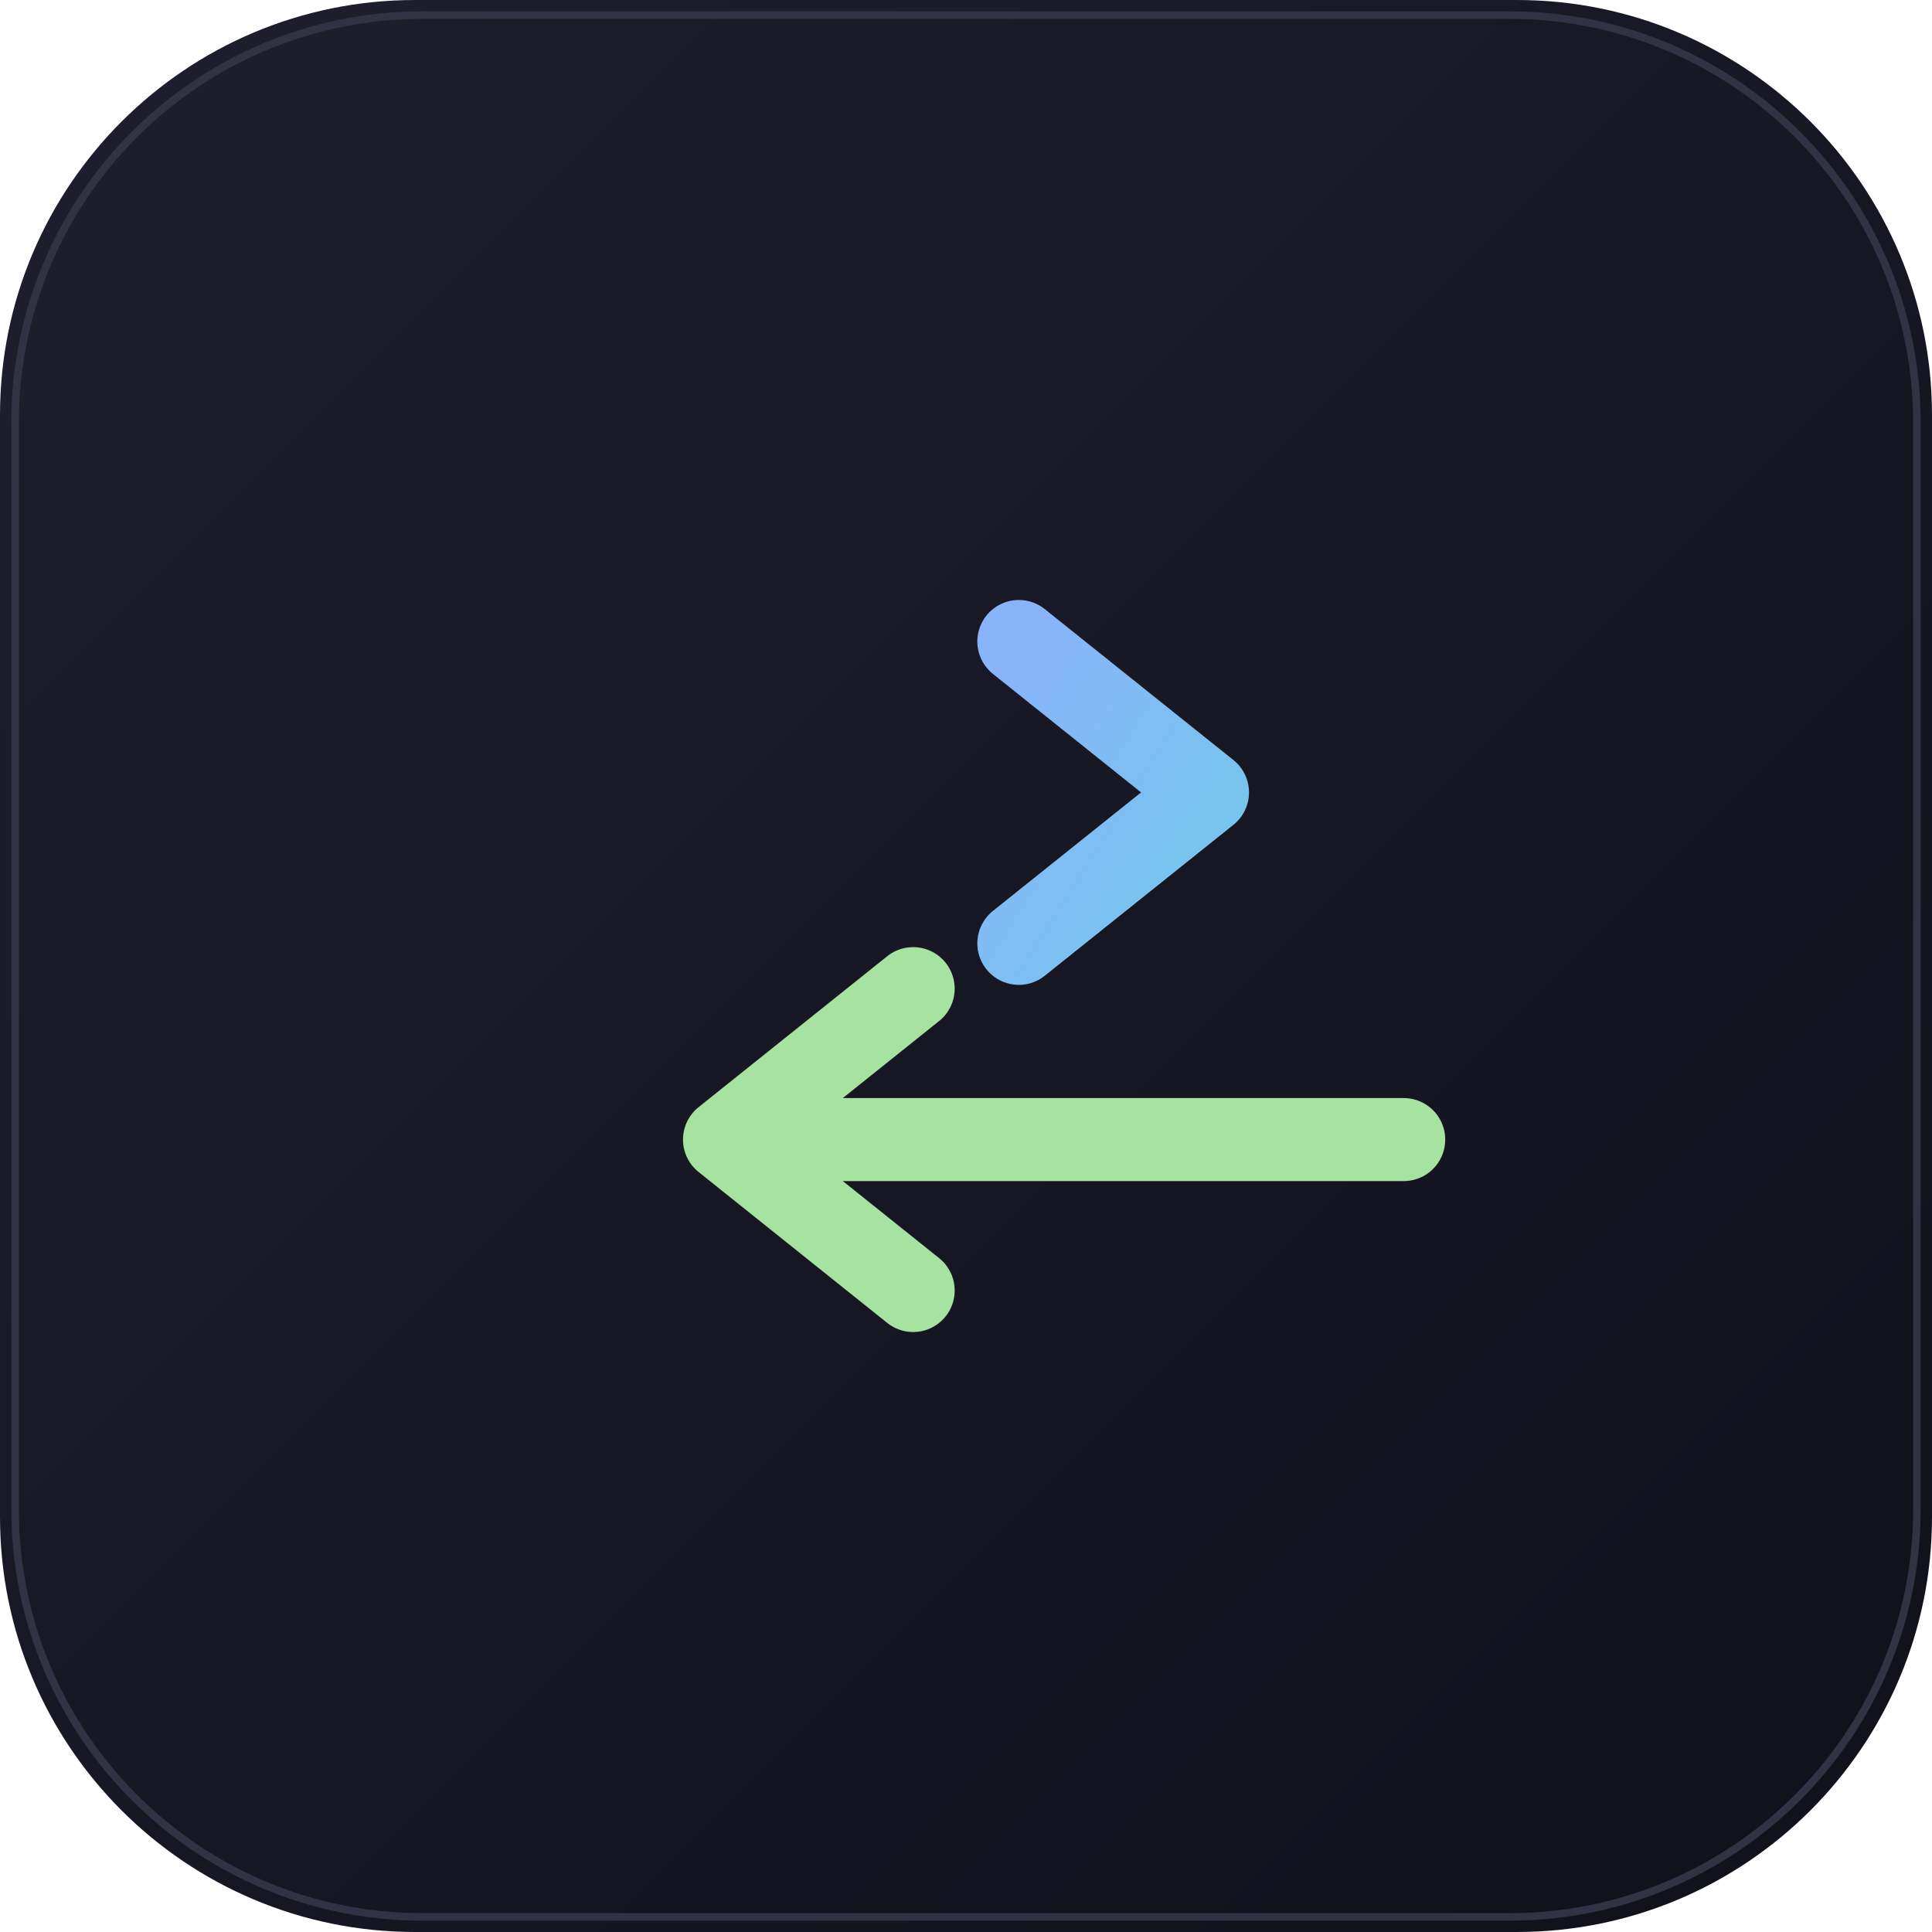
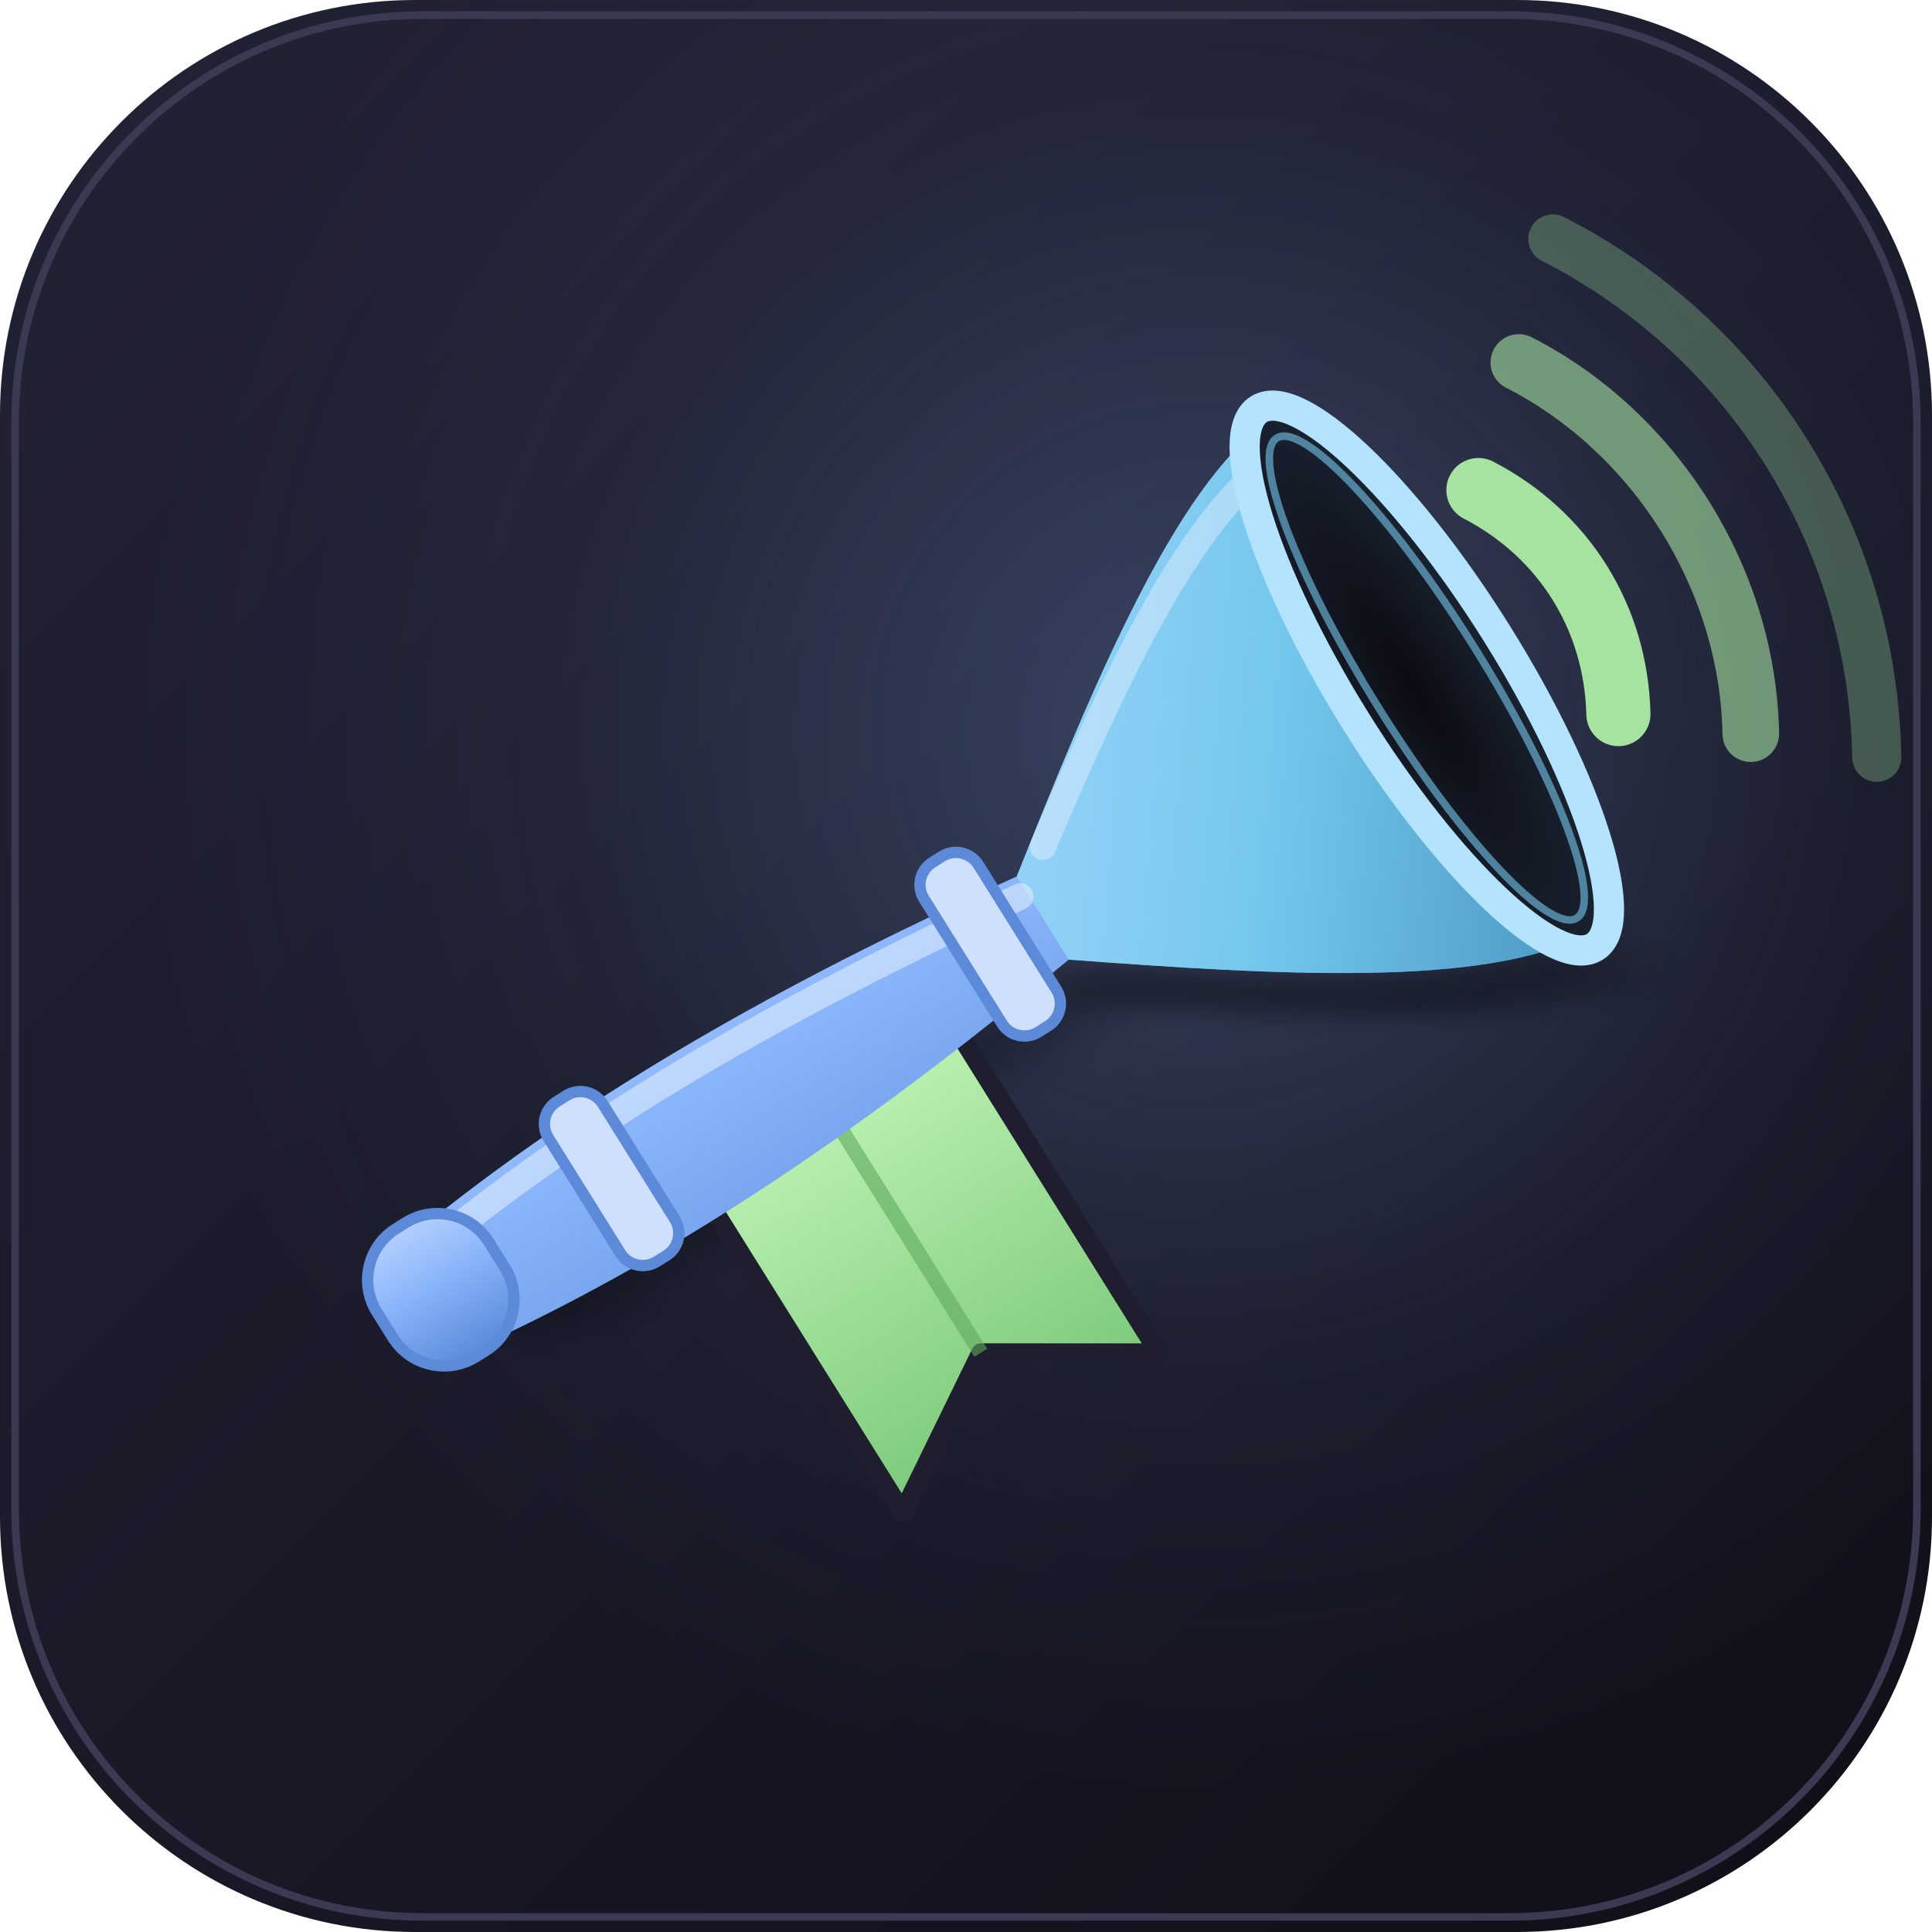
<svg xmlns="http://www.w3.org/2000/svg" viewBox="0 0 1024 1024">
  <defs>
    <linearGradient id="bg" x1="0%" y1="0%" x2="100%" y2="100%">
-       <stop offset="0%" stop-color="#1e1e2e" />
-       <stop offset="100%" stop-color="#11111b" />
+       <stop offset="0%" stop-color="#232337" />
+       <stop offset="100%" stop-color="#0f0f18" />
    </linearGradient>
-     <linearGradient id="accent" x1="0%" y1="0%" x2="100%" y2="100%">
-       <stop offset="0%" stop-color="#89b4fa" />
-       <stop offset="100%" stop-color="#74c7ec" />
+     <radialGradient id="glow" cx="62%" cy="38%" r="55%">
+       <stop offset="0%" stop-color="#89b4fa" stop-opacity="0.28" />
+       <stop offset="60%" stop-color="#89b4fa" stop-opacity="0.06" />
+       <stop offset="100%" stop-color="#89b4fa" stop-opacity="0" />
+     </radialGradient>
+     <linearGradient id="tube" x1="0" y1="0" x2="0" y2="1">
+       <stop offset="0%" stop-color="#b4d0ff" />
+       <stop offset="45%" stop-color="#89b4fa" />
+       <stop offset="100%" stop-color="#5c8ad8" />
    </linearGradient>
+     <linearGradient id="bell" x1="0" y1="0" x2="1" y2="1">
+       <stop offset="0%" stop-color="#a6d8ff" />
+       <stop offset="55%" stop-color="#74c7ec" />
+       <stop offset="100%" stop-color="#4a98c4" />
+     </linearGradient>
+     <radialGradient id="mouth" cx="40%" cy="50%" r="70%">
+       <stop offset="0%" stop-color="#0b0b12" />
+       <stop offset="100%" stop-color="#1e2a3a" />
+     </radialGradient>
+     <linearGradient id="pennant" x1="0" y1="0" x2="0" y2="1">
+       <stop offset="0%" stop-color="#b9f0b0" />
+       <stop offset="100%" stop-color="#7cc97a" />
+     </linearGradient>
+     <filter id="soft" x="-20%" y="-20%" width="140%" height="140%">
+       <feGaussianBlur stdDeviation="18" />
+     </filter>
  </defs>
  <rect width="1024" height="1024" rx="220" ry="220" fill="url(#bg)" />
-   <rect x="8" y="8" width="1008" height="1008" rx="216" ry="216" fill="none" stroke="#313244" stroke-width="4" />
-   <line x1="280" y1="420" x2="620" y2="420" stroke="url(#accent)" stroke-width="44" stroke-linecap="round" />
-   <polyline points="540,340 640,420 540,500" fill="none" stroke="url(#accent)" stroke-width="44" stroke-linecap="round" stroke-linejoin="round" />
-   <line x1="744" y1="604" x2="404" y2="604" stroke="#a6e3a1" stroke-width="44" stroke-linecap="round" />
-   <polyline points="484,524 384,604 484,684" fill="none" stroke="#a6e3a1" stroke-width="44" stroke-linecap="round" stroke-linejoin="round" />
+   <rect width="1024" height="1024" rx="220" ry="220" fill="url(#glow)" />
+   <rect x="8" y="8" width="1008" height="1008" rx="216" ry="216" fill="none" stroke="#3a3a52" stroke-width="4" />
+   <g transform="rotate(-32 512 512)">
+     <path d="M212 538 C330 530, 470 540, 560 540 C650 606, 740 668, 800 672 L800 700 C740 696, 650 632, 560 566 C470 566, 330 556, 212 564 Z" fill="#000" opacity="0.35" filter="url(#soft)" />
+     <path d="M330 540 L330 740 L410 690 L490 740 L490 540 Z" fill="url(#pennant)" />
+     <path d="M330 540 L330 740 L410 690 L490 740 L490 540 Z" fill="none" stroke="#1e1e2e" stroke-width="10" stroke-linejoin="round" />
+     <path d="M410 548 L410 690" stroke="#5fa85e" stroke-width="8" opacity="0.6" />
+     <path d="M200 476 C320 462, 440 470, 560 486 C650 420, 740 356, 800 352              L800 672              C740 668, 650 604, 560 538 C440 554, 320 562, 200 548 Z" fill="url(#tube)" />
+     <path d="M560 486 C650 420, 740 356, 800 352 L800 672 C740 668, 650 604, 560 538 Z" fill="url(#bell)" />
+     <path d="M214 486 C330 474, 440 482, 556 496" fill="none" stroke="#e6f0ff" stroke-width="14" stroke-linecap="round" opacity="0.55" />
+     <path d="M580 480 C660 424, 730 380, 782 372" fill="none" stroke="#e6f0ff" stroke-width="14" stroke-linecap="round" opacity="0.45" />
+     <rect x="276" y="458" width="34" height="100" rx="14" fill="#cfe0ff" />
+     <rect x="276" y="458" width="34" height="100" rx="14" fill="none" stroke="#5c8ad8" stroke-width="6" />
+     <rect x="512" y="456" width="34" height="106" rx="14" fill="#cfe0ff" />
+     <rect x="512" y="456" width="34" height="106" rx="14" fill="none" stroke="#5c8ad8" stroke-width="6" />
+     <rect x="150" y="470" width="70" height="80" rx="32" fill="url(#tube)" />
+     <rect x="150" y="470" width="70" height="80" rx="32" fill="none" stroke="#5c8ad8" stroke-width="6" />
+     <ellipse cx="800" cy="512" rx="44" ry="168" fill="url(#mouth)" />
+     <ellipse cx="800" cy="512" rx="44" ry="168" fill="none" stroke="#b4e3ff" stroke-width="16" />
+     <ellipse cx="800" cy="512" rx="30" ry="150" fill="none" stroke="#74c7ec" stroke-width="4" opacity="0.6" />
+     <g fill="none" stroke="#a6e3a1" stroke-linecap="round">
+       <path d="M876 442 C902 486, 902 538, 876 582" stroke-width="34" />
+       <path d="M930 396 C972 466, 972 558, 930 628" stroke-width="30" opacity="0.6" />
+       <path d="M980 350 C1040 450, 1040 574, 980 674" stroke-width="26" opacity="0.3" />
+     </g>
+   </g>
</svg>
